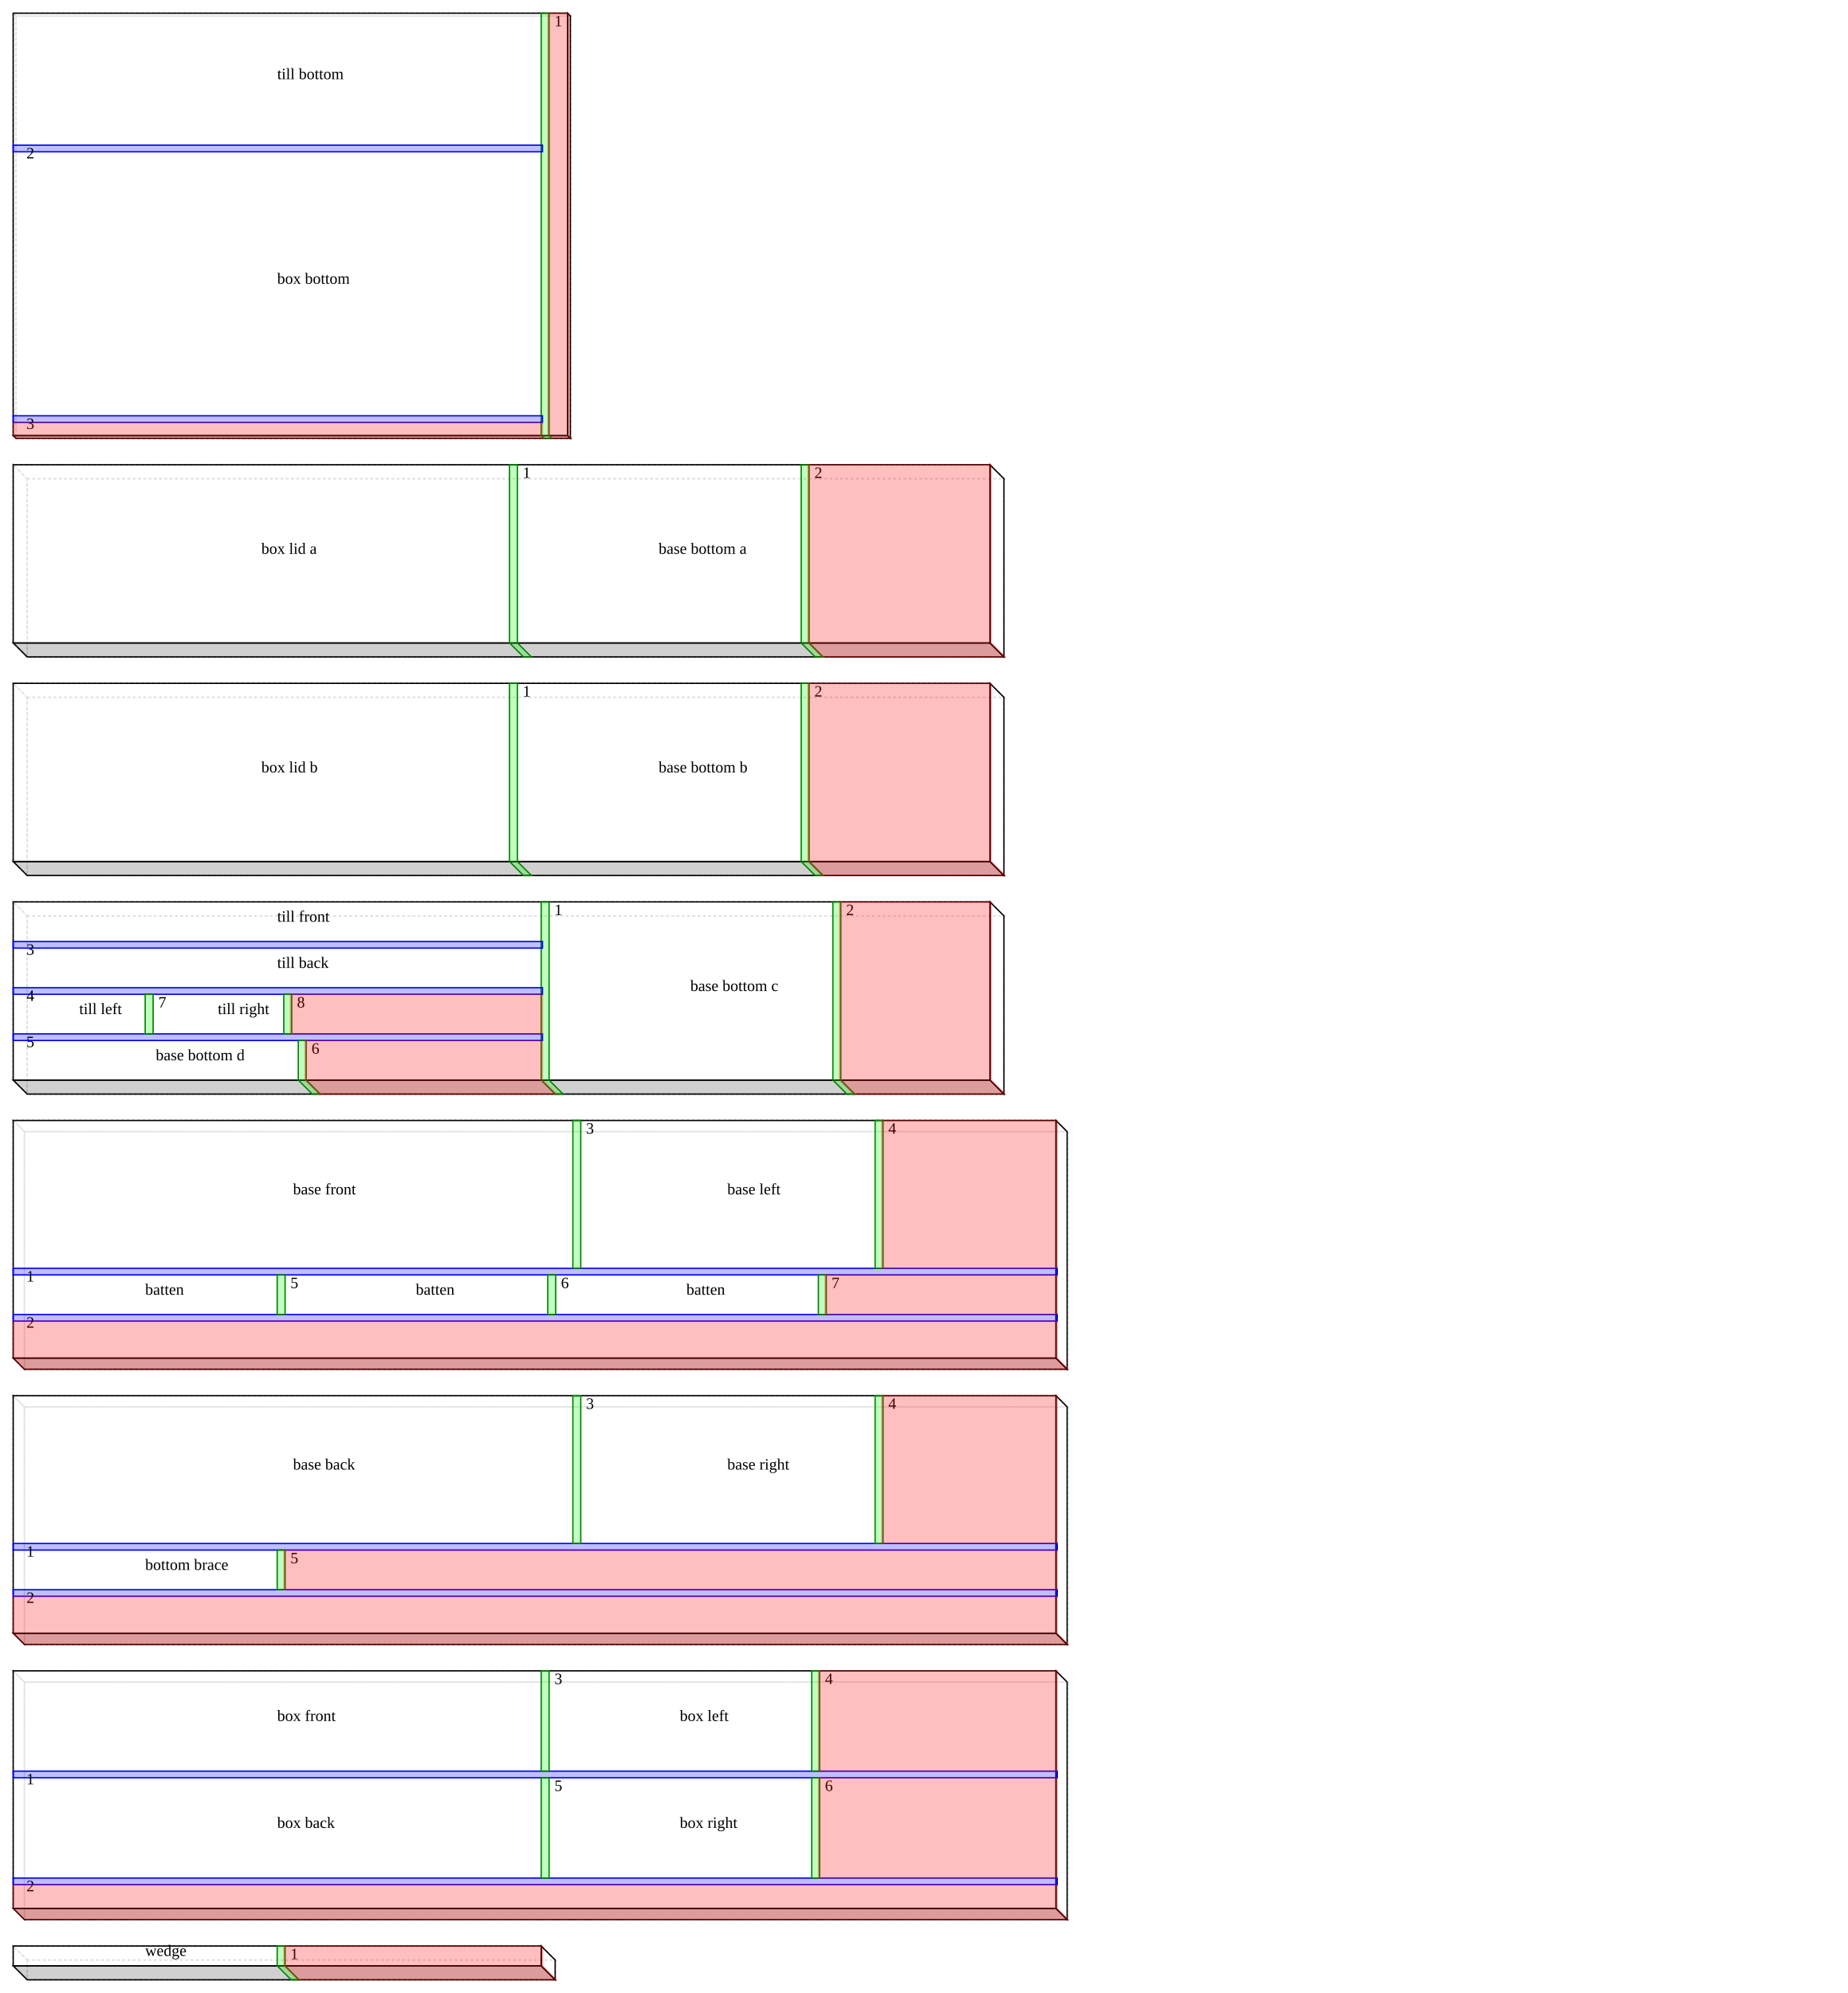
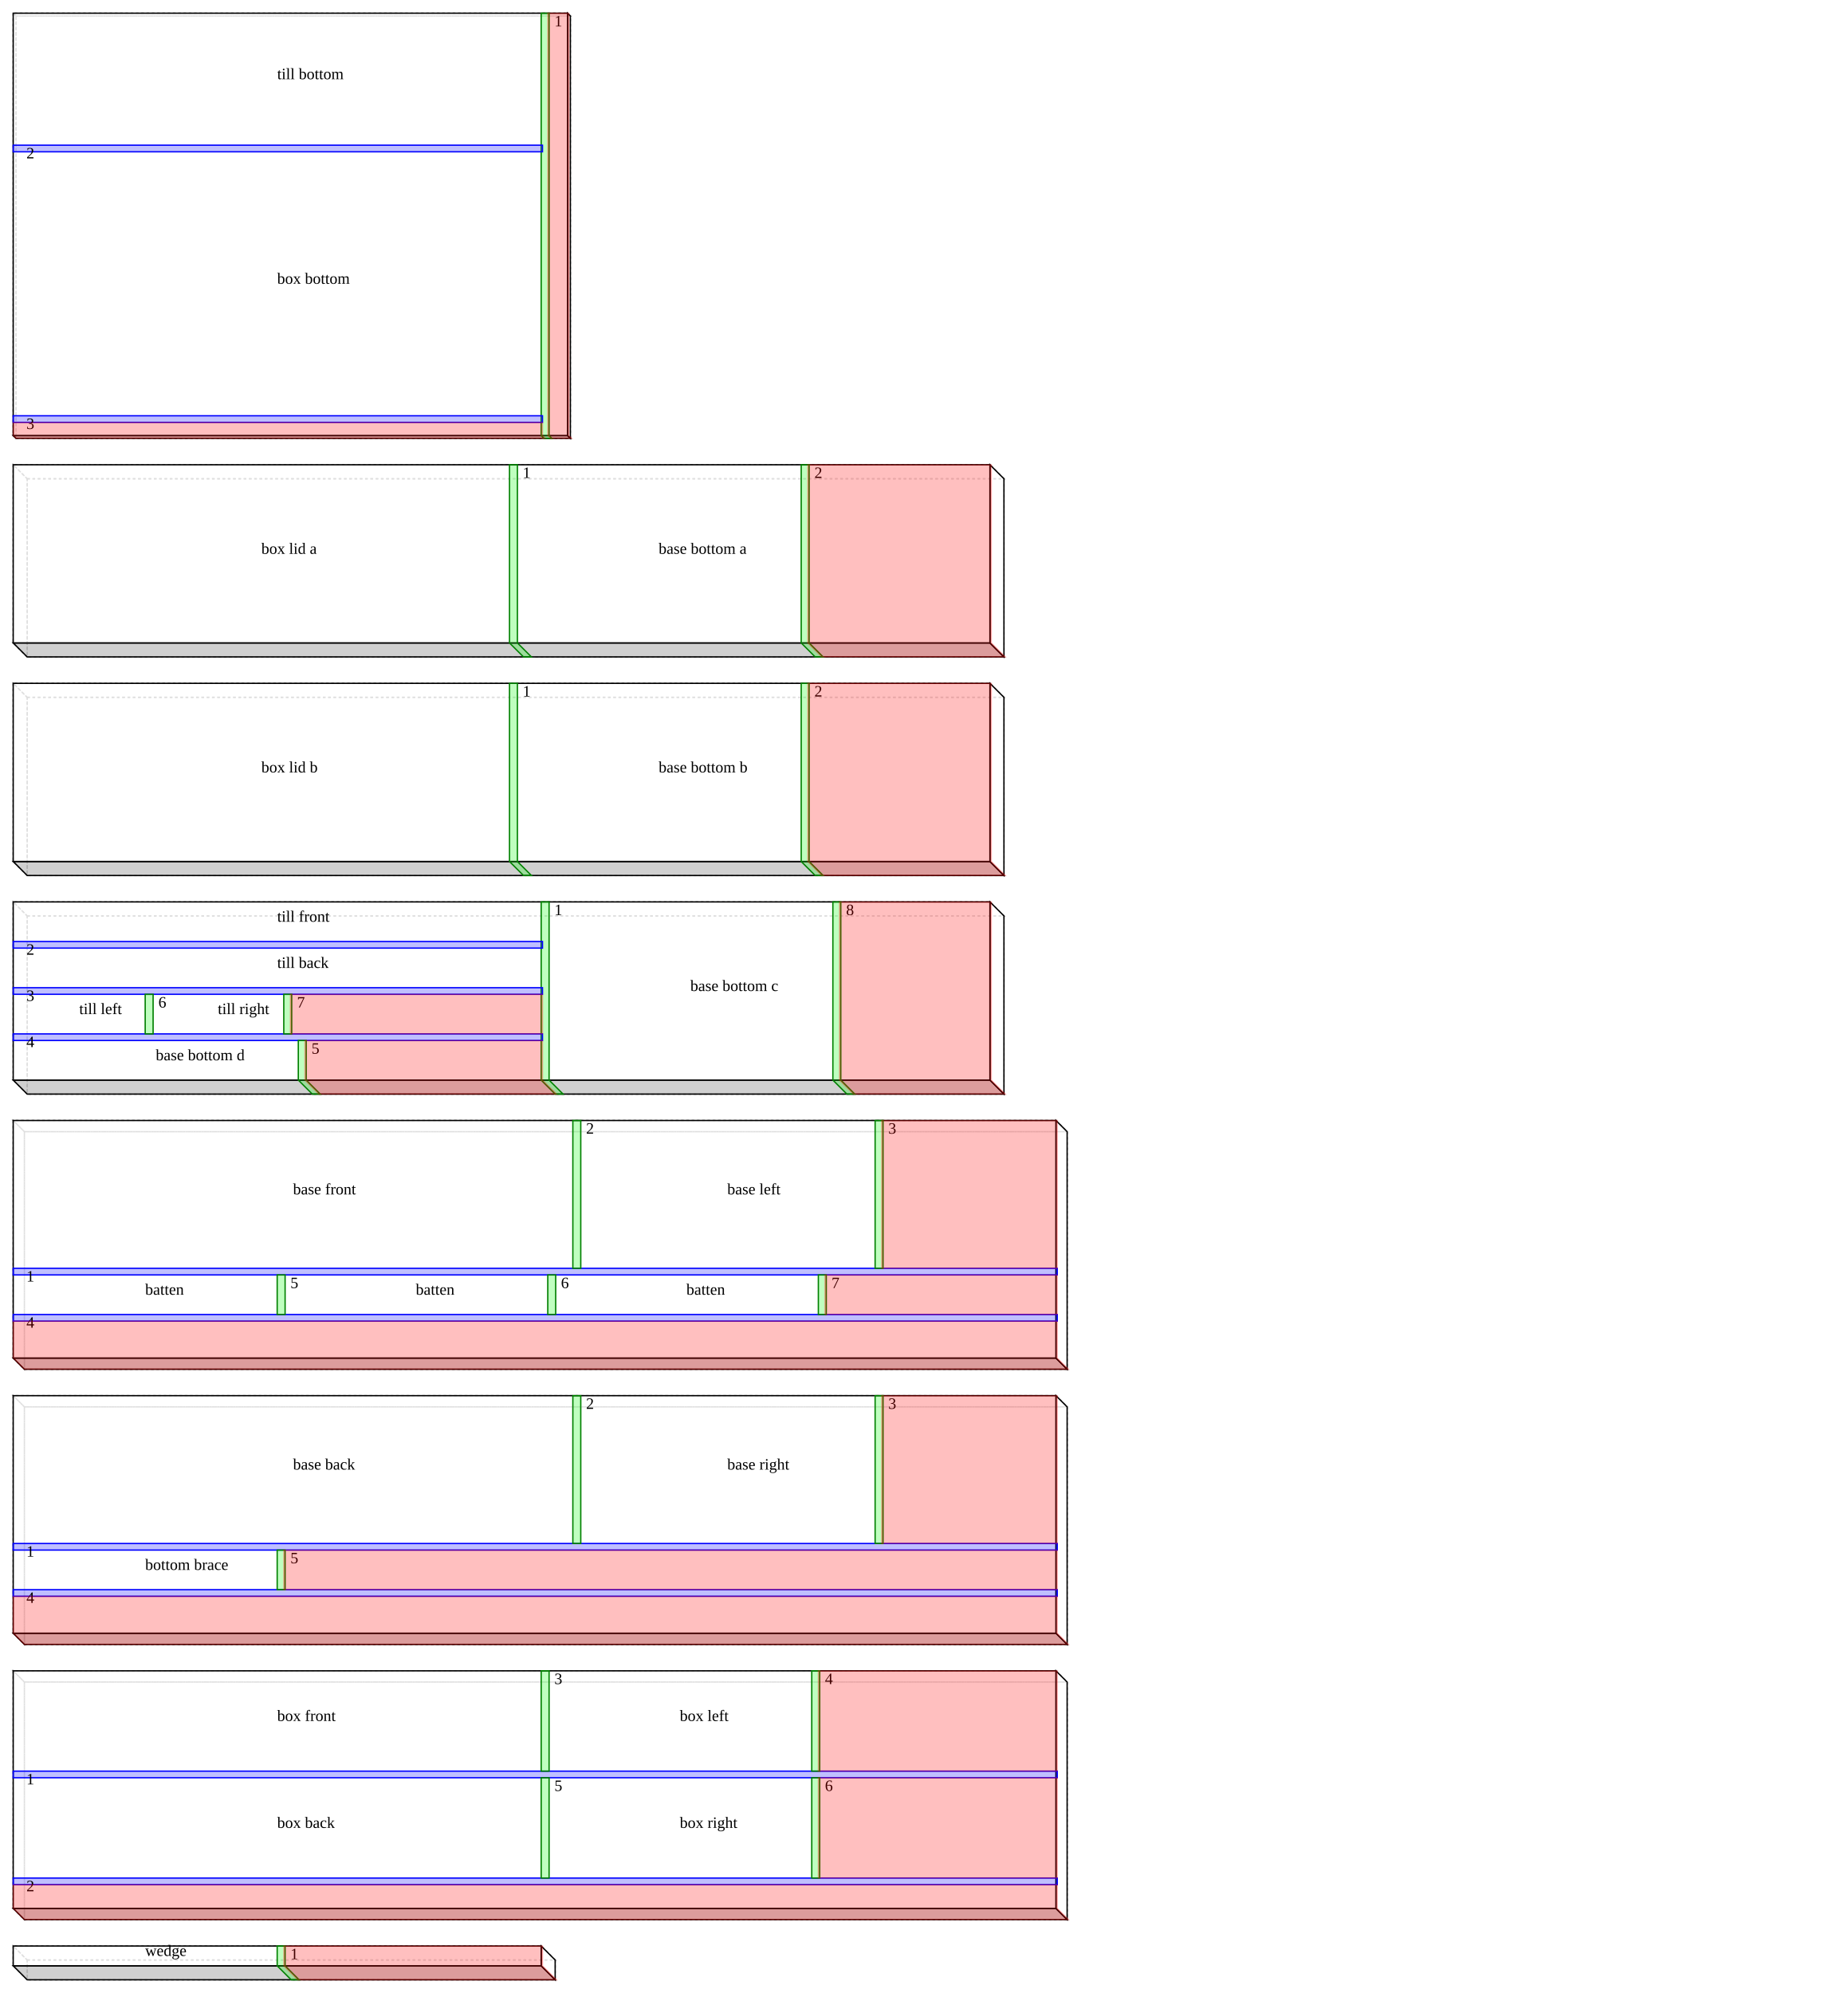
<svg xmlns="http://www.w3.org/2000/svg" width="1400" viewBox="0 0 1400 1510.004">
  <polygon fill="none" stroke-width="1" stroke-dasharray="2" stroke="gray" points="12.121,12.121 12.121,332.121 432.121,332.121 432.121,12.121" />
  <polygon fill="none" stroke-width="1" stroke-dasharray="2" stroke="gray" points="10.0,10.0 10.0,330.0 12.121,332.121 12.121,12.121" />
  <polygon fill="none" stroke-width="1" stroke-dasharray="2" stroke="gray" points="12.121,12.121 432.121,12.121 430.0,10.0 10.0,10.0" />
  <polygon fill="rgba(192,192,192,0.75)" stroke-width="1" stroke-dasharray="" stroke="black" points="10.0,330.0 430.0,330.0 432.121,332.121 12.121,332.121" />
  <polygon fill="rgba(255,255,255,0.75)" stroke-width="1" stroke-dasharray="" stroke="black" points="432.121,12.121 432.121,332.121 430.0,330.0 430.0,10.0" />
  <polygon fill="rgba(255,255,255,0.75)" stroke-width="1" stroke-dasharray="" stroke="black" points="10.0,10.0 430.0,10.0 430.0,330.0 10.0,330.0" />
  <polygon fill="rgba(0,255,0,0.25)" stroke-width="1" stroke-dasharray="" stroke="green" points="410.0,10.0 416.0,10.0 416.0,330.0 418.121,332.121 412.121,332.121 410.0,330.0" />
  <text style="" text-anchor="left" x="420.0" y="20" fill="black">1</text>
  <polygon fill="rgba(255,0,0,0.25)" stroke-width="1" stroke-dasharray="" stroke="rgba(255,0,0,0.25)" points="415.0,10.0 431.0,10.0 431.0,330.0 433.121,332.121 417.121,332.121 415.0,330.0" />
  <polygon fill="rgba(0,0,255,0.25)" stroke-width="1" stroke-dasharray="" stroke="blue" points="10.0,110.0 411.0,110.0 411.0,115.0 10.0,115.0" />
  <text style="" text-anchor="left" x="20" y="120.0" fill="black">2</text>
  <polygon fill="rgba(0,0,255,0.25)" stroke-width="1" stroke-dasharray="" stroke="blue" points="10.0,315.0 411.0,315.0 411.0,320.0 10.0,320.0" />
  <text style="" text-anchor="left" x="20" y="325.0" fill="black">3</text>
  <polygon fill="rgba(255,0,0,0.25)" stroke-width="1" stroke-dasharray="" stroke="rgba(255,0,0,0.25)" points="10.0,320.0 411.0,320.0 411.0,330.0 413.121,332.121 12.121,332.121 10.0,330.0" />
  <text style="" text-anchor="start" x="210.0" y="60.0" fill="black">till bottom</text>
  <text style="" text-anchor="start" x="210.0" y="215.0" fill="black">box bottom</text>
  <polygon fill="none" stroke-width="1" stroke-dasharray="2" stroke="gray" points="20.607,362.728 20.607,497.728 760.607,497.728 760.607,362.728" />
  <polygon fill="none" stroke-width="1" stroke-dasharray="2" stroke="gray" points="10.0,352.121 10.0,487.121 20.607,497.728 20.607,362.728" />
  <polygon fill="none" stroke-width="1" stroke-dasharray="2" stroke="gray" points="20.607,362.728 760.607,362.728 750.0,352.121 10.0,352.121" />
  <polygon fill="rgba(192,192,192,0.75)" stroke-width="1" stroke-dasharray="" stroke="black" points="10.0,487.121 750.0,487.121 760.607,497.728 20.607,497.728" />
  <polygon fill="rgba(255,255,255,0.75)" stroke-width="1" stroke-dasharray="" stroke="black" points="760.607,362.728 760.607,497.728 750.0,487.121 750.0,352.121" />
  <polygon fill="rgba(255,255,255,0.75)" stroke-width="1" stroke-dasharray="" stroke="black" points="10.0,352.121 750.0,352.121 750.0,487.121 10.0,487.121" />
  <polygon fill="rgba(0,255,0,0.25)" stroke-width="1" stroke-dasharray="" stroke="green" points="386.0,352.121 392.0,352.121 392.0,487.121 402.607,497.728 396.607,497.728 386.0,487.121" />
  <text style="" text-anchor="left" x="396.0" y="362.121" fill="black">1</text>
+   <text style="" text-anchor="start" x="198.0" y="419.621" fill="black">box lid a</text>
  <polygon fill="rgba(0,255,0,0.25)" stroke-width="1" stroke-dasharray="" stroke="green" points="607.0,352.121 613.0,352.121 613.0,487.121 623.607,497.728 617.607,497.728 607.0,487.121" />
  <text style="" text-anchor="left" x="617.0" y="362.121" fill="black">2</text>
+   <text style="" text-anchor="start" x="499.0" y="419.621" fill="black">base bottom a</text>
  <polygon fill="rgba(255,0,0,0.25)" stroke-width="1" stroke-dasharray="" stroke="rgba(255,0,0,0.25)" points="612.0,352.121 751.0,352.121 751.0,487.121 761.607,497.728 622.607,497.728 612.0,487.121" />
-   <text style="" text-anchor="start" x="198.0" y="419.621" fill="black">box lid a</text>
-   <text style="" text-anchor="start" x="499.0" y="419.621" fill="black">base bottom a</text>
  <polygon fill="none" stroke-width="1" stroke-dasharray="2" stroke="gray" points="20.607,528.335 20.607,663.335 760.607,663.335 760.607,528.335" />
  <polygon fill="none" stroke-width="1" stroke-dasharray="2" stroke="gray" points="10.0,517.728 10.0,652.728 20.607,663.335 20.607,528.335" />
  <polygon fill="none" stroke-width="1" stroke-dasharray="2" stroke="gray" points="20.607,528.335 760.607,528.335 750.0,517.728 10.0,517.728" />
  <polygon fill="rgba(192,192,192,0.75)" stroke-width="1" stroke-dasharray="" stroke="black" points="10.0,652.728 750.0,652.728 760.607,663.335 20.607,663.335" />
  <polygon fill="rgba(255,255,255,0.75)" stroke-width="1" stroke-dasharray="" stroke="black" points="760.607,528.335 760.607,663.335 750.0,652.728 750.0,517.728" />
  <polygon fill="rgba(255,255,255,0.75)" stroke-width="1" stroke-dasharray="" stroke="black" points="10.0,517.728 750.0,517.728 750.0,652.728 10.0,652.728" />
  <polygon fill="rgba(0,255,0,0.25)" stroke-width="1" stroke-dasharray="" stroke="green" points="386.0,517.728 392.0,517.728 392.0,652.728 402.607,663.335 396.607,663.335 386.0,652.728" />
  <text style="" text-anchor="left" x="396.0" y="527.728" fill="black">1</text>
+   <text style="" text-anchor="start" x="198.0" y="585.228" fill="black">box lid b</text>
  <polygon fill="rgba(0,255,0,0.25)" stroke-width="1" stroke-dasharray="" stroke="green" points="607.0,517.728 613.0,517.728 613.0,652.728 623.607,663.335 617.607,663.335 607.0,652.728" />
  <text style="" text-anchor="left" x="617.0" y="527.728" fill="black">2</text>
+   <text style="" text-anchor="start" x="499.0" y="585.228" fill="black">base bottom b</text>
  <polygon fill="rgba(255,0,0,0.25)" stroke-width="1" stroke-dasharray="" stroke="rgba(255,0,0,0.25)" points="612.0,517.728 751.0,517.728 751.0,652.728 761.607,663.335 622.607,663.335 612.0,652.728" />
-   <text style="" text-anchor="start" x="198.0" y="585.228" fill="black">box lid b</text>
-   <text style="" text-anchor="start" x="499.0" y="585.228" fill="black">base bottom b</text>
  <polygon fill="none" stroke-width="1" stroke-dasharray="2" stroke="gray" points="20.607,693.941 20.607,828.941 760.607,828.941 760.607,693.941" />
  <polygon fill="none" stroke-width="1" stroke-dasharray="2" stroke="gray" points="10.0,683.335 10.0,818.335 20.607,828.941 20.607,693.941" />
  <polygon fill="none" stroke-width="1" stroke-dasharray="2" stroke="gray" points="20.607,693.941 760.607,693.941 750.0,683.335 10.0,683.335" />
  <polygon fill="rgba(192,192,192,0.75)" stroke-width="1" stroke-dasharray="" stroke="black" points="10.0,818.335 750.0,818.335 760.607,828.941 20.607,828.941" />
  <polygon fill="rgba(255,255,255,0.75)" stroke-width="1" stroke-dasharray="" stroke="black" points="760.607,693.941 760.607,828.941 750.0,818.335 750.0,683.335" />
  <polygon fill="rgba(255,255,255,0.75)" stroke-width="1" stroke-dasharray="" stroke="black" points="10.0,683.335 750.0,683.335 750.0,818.335 10.0,818.335" />
  <polygon fill="rgba(0,255,0,0.25)" stroke-width="1" stroke-dasharray="" stroke="green" points="410.0,683.335 416.0,683.335 416.0,818.335 426.607,828.941 420.607,828.941 410.0,818.335" />
  <text style="" text-anchor="left" x="420.0" y="693.335" fill="black">1</text>
-   <polygon fill="rgba(0,255,0,0.25)" stroke-width="1" stroke-dasharray="" stroke="green" points="631.0,683.335 637.0,683.335 637.0,818.335 647.607,828.941 641.607,828.941 631.0,818.335" />
-   <text style="" text-anchor="left" x="641.0" y="693.335" fill="black">2</text>
-   <polygon fill="rgba(255,0,0,0.25)" stroke-width="1" stroke-dasharray="" stroke="rgba(255,0,0,0.25)" points="636.0,683.335 751.0,683.335 751.0,818.335 761.607,828.941 646.607,828.941 636.0,818.335" />
-   <text style="" text-anchor="start" x="523.0" y="750.835" fill="black">base bottom c</text>
  <polygon fill="rgba(0,0,255,0.25)" stroke-width="1" stroke-dasharray="" stroke="blue" points="10.0,713.335 411.0,713.335 411.0,718.335 10.0,718.335" />
-   <text style="" text-anchor="left" x="20" y="723.335" fill="black">3</text>
+   <text style="" text-anchor="left" x="20" y="723.335" fill="black">2</text>
  <polygon fill="rgba(0,0,255,0.25)" stroke-width="1" stroke-dasharray="" stroke="blue" points="10.0,748.335 411.0,748.335 411.0,753.335 10.0,753.335" />
-   <text style="" text-anchor="left" x="20" y="758.335" fill="black">4</text>
+   <text style="" text-anchor="left" x="20" y="758.335" fill="black">3</text>
  <polygon fill="rgba(0,0,255,0.25)" stroke-width="1" stroke-dasharray="" stroke="blue" points="10.0,783.335 411.0,783.335 411.0,788.335 10.0,788.335" />
-   <text style="" text-anchor="left" x="20" y="793.335" fill="black">5</text>
+   <text style="" text-anchor="left" x="20" y="793.335" fill="black">4</text>
  <polygon fill="rgba(0,255,0,0.25)" stroke-width="1" stroke-dasharray="" stroke="green" points="226.0,788.335 232.0,788.335 232.0,818.335 242.607,828.941 236.607,828.941 226.0,818.335" />
-   <text style="" text-anchor="left" x="236.0" y="798.335" fill="black">6</text>
+   <text style="" text-anchor="left" x="236.0" y="798.335" fill="black">5</text>
  <polygon fill="rgba(255,0,0,0.25)" stroke-width="1" stroke-dasharray="" stroke="rgba(255,0,0,0.25)" points="231.0,788.335 411.0,788.335 411.0,818.335 421.607,828.941 241.607,828.941 231.0,818.335" />
  <text style="" text-anchor="start" x="118.0" y="803.335" fill="black">base bottom d</text>
  <polygon fill="rgba(0,255,0,0.25)" stroke-width="1" stroke-dasharray="" stroke="green" points="110.0,753.335 116.0,753.335 116.0,783.335 110.0,783.335" />
-   <text style="" text-anchor="left" x="120.0" y="763.335" fill="black">7</text>
+   <text style="" text-anchor="left" x="120.0" y="763.335" fill="black">6</text>
  <polygon fill="rgba(0,255,0,0.25)" stroke-width="1" stroke-dasharray="" stroke="green" points="215.0,753.335 221.0,753.335 221.0,783.335 215.0,783.335" />
-   <text style="" text-anchor="left" x="225.0" y="763.335" fill="black">8</text>
+   <text style="" text-anchor="left" x="225.0" y="763.335" fill="black">7</text>
  <polygon fill="rgba(255,0,0,0.25)" stroke-width="1" stroke-dasharray="" stroke="rgba(255,0,0,0.25)" points="220.0,753.335 411.0,753.335 411.0,783.335 220.0,783.335" />
  <text style="" text-anchor="start" x="210.0" y="698.335" fill="black">till front</text>
  <text style="" text-anchor="start" x="210.0" y="733.335" fill="black">till back</text>
  <text style="" text-anchor="start" x="60.0" y="768.335" fill="black">till left</text>
  <text style="" text-anchor="start" x="165.0" y="768.335" fill="black">till right</text>
+   <polygon fill="rgba(0,255,0,0.25)" stroke-width="1" stroke-dasharray="" stroke="green" points="631.0,683.335 637.0,683.335 637.0,818.335 647.607,828.941 641.607,828.941 631.0,818.335" />
+   <text style="" text-anchor="left" x="641.0" y="693.335" fill="black">8</text>
+   <text style="" text-anchor="start" x="523.0" y="750.835" fill="black">base bottom c</text>
+   <polygon fill="rgba(255,0,0,0.25)" stroke-width="1" stroke-dasharray="" stroke="rgba(255,0,0,0.25)" points="636.0,683.335 751.0,683.335 751.0,818.335 761.607,828.941 646.607,828.941 636.0,818.335" />
  <polygon fill="none" stroke-width="1" stroke-dasharray="2" stroke="gray" points="18.485,857.426 18.485,1037.426 808.485,1037.426 808.485,857.426" />
  <polygon fill="none" stroke-width="1" stroke-dasharray="2" stroke="gray" points="10.0,848.941 10.0,1028.941 18.485,1037.426 18.485,857.426" />
  <polygon fill="none" stroke-width="1" stroke-dasharray="2" stroke="gray" points="18.485,857.426 808.485,857.426 800.0,848.941 10.0,848.941" />
  <polygon fill="rgba(192,192,192,0.75)" stroke-width="1" stroke-dasharray="" stroke="black" points="10.0,1028.941 800.0,1028.941 808.485,1037.426 18.485,1037.426" />
  <polygon fill="rgba(255,255,255,0.75)" stroke-width="1" stroke-dasharray="" stroke="black" points="808.485,857.426 808.485,1037.426 800.0,1028.941 800.0,848.941" />
  <polygon fill="rgba(255,255,255,0.75)" stroke-width="1" stroke-dasharray="" stroke="black" points="10.0,848.941 800.0,848.941 800.0,1028.941 10.0,1028.941" />
  <polygon fill="rgba(0,0,255,0.25)" stroke-width="1" stroke-dasharray="" stroke="blue" points="10.0,960.941 801.0,960.941 801.0,965.941 10.0,965.941" />
  <text style="" text-anchor="left" x="20" y="970.941" fill="black">1</text>
-   <polygon fill="rgba(0,0,255,0.25)" stroke-width="1" stroke-dasharray="" stroke="blue" points="10.0,995.941 801.0,995.941 801.0,1000.941 10.0,1000.941" />
-   <text style="" text-anchor="left" x="20" y="1005.941" fill="black">2</text>
-   <polygon fill="rgba(255,0,0,0.25)" stroke-width="1" stroke-dasharray="" stroke="rgba(255,0,0,0.25)" points="10.0,1000.941 801.0,1000.941 801.0,1028.941 809.485,1037.426 18.485,1037.426 10.0,1028.941" />
  <polygon fill="rgba(0,255,0,0.25)" stroke-width="1" stroke-dasharray="" stroke="green" points="434.0,848.941 440.0,848.941 440.0,960.941 434.0,960.941" />
-   <text style="" text-anchor="left" x="444.0" y="858.941" fill="black">3</text>
+   <text style="" text-anchor="left" x="444.0" y="858.941" fill="black">2</text>
  <polygon fill="rgba(0,255,0,0.25)" stroke-width="1" stroke-dasharray="" stroke="green" points="663.0,848.941 669.0,848.941 669.0,960.941 663.0,960.941" />
-   <text style="" text-anchor="left" x="673.0" y="858.941" fill="black">4</text>
+   <text style="" text-anchor="left" x="673.0" y="858.941" fill="black">3</text>
  <polygon fill="rgba(255,0,0,0.25)" stroke-width="1" stroke-dasharray="" stroke="rgba(255,0,0,0.25)" points="668.0,848.941 801.0,848.941 801.0,960.941 668.0,960.941" />
  <text style="" text-anchor="start" x="222.0" y="904.941" fill="black">base front</text>
  <text style="" text-anchor="start" x="551.0" y="904.941" fill="black">base left</text>
+   <polygon fill="rgba(0,0,255,0.25)" stroke-width="1" stroke-dasharray="" stroke="blue" points="10.0,995.941 801.0,995.941 801.0,1000.941 10.0,1000.941" />
+   <text style="" text-anchor="left" x="20" y="1005.941" fill="black">4</text>
  <polygon fill="rgba(0,255,0,0.25)" stroke-width="1" stroke-dasharray="" stroke="green" points="210.0,965.941 216.0,965.941 216.0,995.941 210.0,995.941" />
  <text style="" text-anchor="left" x="220.0" y="975.941" fill="black">5</text>
  <polygon fill="rgba(0,255,0,0.25)" stroke-width="1" stroke-dasharray="" stroke="green" points="415.0,965.941 421.0,965.941 421.0,995.941 415.0,995.941" />
  <text style="" text-anchor="left" x="425.0" y="975.941" fill="black">6</text>
  <polygon fill="rgba(0,255,0,0.25)" stroke-width="1" stroke-dasharray="" stroke="green" points="620.0,965.941 626.0,965.941 626.0,995.941 620.0,995.941" />
  <text style="" text-anchor="left" x="630.0" y="975.941" fill="black">7</text>
  <polygon fill="rgba(255,0,0,0.25)" stroke-width="1" stroke-dasharray="" stroke="rgba(255,0,0,0.25)" points="625.0,965.941 801.0,965.941 801.0,995.941 625.0,995.941" />
  <text style="" text-anchor="start" x="110.0" y="980.941" fill="black">batten</text>
  <text style="" text-anchor="start" x="315.0" y="980.941" fill="black">batten</text>
  <text style="" text-anchor="start" x="520.0" y="980.941" fill="black">batten</text>
+   <polygon fill="rgba(255,0,0,0.25)" stroke-width="1" stroke-dasharray="" stroke="rgba(255,0,0,0.25)" points="10.0,1000.941 801.0,1000.941 801.0,1028.941 809.485,1037.426 18.485,1037.426 10.0,1028.941" />
  <polygon fill="none" stroke-width="1" stroke-dasharray="2" stroke="gray" points="18.485,1065.912 18.485,1245.912 808.485,1245.912 808.485,1065.912" />
  <polygon fill="none" stroke-width="1" stroke-dasharray="2" stroke="gray" points="10.0,1057.426 10.0,1237.426 18.485,1245.912 18.485,1065.912" />
  <polygon fill="none" stroke-width="1" stroke-dasharray="2" stroke="gray" points="18.485,1065.912 808.485,1065.912 800.0,1057.426 10.0,1057.426" />
  <polygon fill="rgba(192,192,192,0.75)" stroke-width="1" stroke-dasharray="" stroke="black" points="10.0,1237.426 800.0,1237.426 808.485,1245.912 18.485,1245.912" />
  <polygon fill="rgba(255,255,255,0.75)" stroke-width="1" stroke-dasharray="" stroke="black" points="808.485,1065.912 808.485,1245.912 800.0,1237.426 800.0,1057.426" />
  <polygon fill="rgba(255,255,255,0.75)" stroke-width="1" stroke-dasharray="" stroke="black" points="10.0,1057.426 800.0,1057.426 800.0,1237.426 10.0,1237.426" />
  <polygon fill="rgba(0,0,255,0.25)" stroke-width="1" stroke-dasharray="" stroke="blue" points="10.0,1169.426 801.0,1169.426 801.0,1174.426 10.0,1174.426" />
  <text style="" text-anchor="left" x="20" y="1179.426" fill="black">1</text>
-   <polygon fill="rgba(0,0,255,0.25)" stroke-width="1" stroke-dasharray="" stroke="blue" points="10.0,1204.426 801.0,1204.426 801.0,1209.426 10.0,1209.426" />
-   <text style="" text-anchor="left" x="20" y="1214.426" fill="black">2</text>
-   <polygon fill="rgba(255,0,0,0.25)" stroke-width="1" stroke-dasharray="" stroke="rgba(255,0,0,0.25)" points="10.0,1209.426 801.0,1209.426 801.0,1237.426 809.485,1245.912 18.485,1245.912 10.0,1237.426" />
  <polygon fill="rgba(0,255,0,0.25)" stroke-width="1" stroke-dasharray="" stroke="green" points="434.0,1057.426 440.0,1057.426 440.0,1169.426 434.0,1169.426" />
-   <text style="" text-anchor="left" x="444.0" y="1067.426" fill="black">3</text>
+   <text style="" text-anchor="left" x="444.0" y="1067.426" fill="black">2</text>
  <polygon fill="rgba(0,255,0,0.25)" stroke-width="1" stroke-dasharray="" stroke="green" points="663.0,1057.426 669.0,1057.426 669.0,1169.426 663.0,1169.426" />
-   <text style="" text-anchor="left" x="673.0" y="1067.426" fill="black">4</text>
+   <text style="" text-anchor="left" x="673.0" y="1067.426" fill="black">3</text>
  <polygon fill="rgba(255,0,0,0.25)" stroke-width="1" stroke-dasharray="" stroke="rgba(255,0,0,0.25)" points="668.0,1057.426 801.0,1057.426 801.0,1169.426 668.0,1169.426" />
  <text style="" text-anchor="start" x="222.0" y="1113.426" fill="black">base back</text>
  <text style="" text-anchor="start" x="551.0" y="1113.426" fill="black">base right</text>
+   <polygon fill="rgba(0,0,255,0.25)" stroke-width="1" stroke-dasharray="" stroke="blue" points="10.0,1204.426 801.0,1204.426 801.0,1209.426 10.0,1209.426" />
+   <text style="" text-anchor="left" x="20" y="1214.426" fill="black">4</text>
  <polygon fill="rgba(0,255,0,0.25)" stroke-width="1" stroke-dasharray="" stroke="green" points="210.0,1174.426 216.0,1174.426 216.0,1204.426 210.0,1204.426" />
  <text style="" text-anchor="left" x="220.0" y="1184.426" fill="black">5</text>
  <polygon fill="rgba(255,0,0,0.25)" stroke-width="1" stroke-dasharray="" stroke="rgba(255,0,0,0.25)" points="215.0,1174.426 801.0,1174.426 801.0,1204.426 215.0,1204.426" />
  <text style="" text-anchor="start" x="110.0" y="1189.426" fill="black">bottom brace</text>
+   <polygon fill="rgba(255,0,0,0.25)" stroke-width="1" stroke-dasharray="" stroke="rgba(255,0,0,0.25)" points="10.0,1209.426 801.0,1209.426 801.0,1237.426 809.485,1245.912 18.485,1245.912 10.0,1237.426" />
  <polygon fill="none" stroke-width="1" stroke-dasharray="2" stroke="gray" points="18.485,1274.397 18.485,1454.397 808.485,1454.397 808.485,1274.397" />
  <polygon fill="none" stroke-width="1" stroke-dasharray="2" stroke="gray" points="10.0,1265.912 10.0,1445.912 18.485,1454.397 18.485,1274.397" />
  <polygon fill="none" stroke-width="1" stroke-dasharray="2" stroke="gray" points="18.485,1274.397 808.485,1274.397 800.0,1265.912 10.0,1265.912" />
  <polygon fill="rgba(192,192,192,0.75)" stroke-width="1" stroke-dasharray="" stroke="black" points="10.0,1445.912 800.0,1445.912 808.485,1454.397 18.485,1454.397" />
  <polygon fill="rgba(255,255,255,0.75)" stroke-width="1" stroke-dasharray="" stroke="black" points="808.485,1274.397 808.485,1454.397 800.0,1445.912 800.0,1265.912" />
  <polygon fill="rgba(255,255,255,0.75)" stroke-width="1" stroke-dasharray="" stroke="black" points="10.0,1265.912 800.0,1265.912 800.0,1445.912 10.0,1445.912" />
  <polygon fill="rgba(0,0,255,0.25)" stroke-width="1" stroke-dasharray="" stroke="blue" points="10.0,1341.912 801.0,1341.912 801.0,1346.912 10.0,1346.912" />
  <text style="" text-anchor="left" x="20" y="1351.912" fill="black">1</text>
  <polygon fill="rgba(0,0,255,0.25)" stroke-width="1" stroke-dasharray="" stroke="blue" points="10.0,1422.912 801.0,1422.912 801.0,1427.912 10.0,1427.912" />
  <text style="" text-anchor="left" x="20" y="1432.912" fill="black">2</text>
  <polygon fill="rgba(255,0,0,0.25)" stroke-width="1" stroke-dasharray="" stroke="rgba(255,0,0,0.25)" points="10.0,1427.912 801.0,1427.912 801.0,1445.912 809.485,1454.397 18.485,1454.397 10.0,1445.912" />
  <polygon fill="rgba(0,255,0,0.25)" stroke-width="1" stroke-dasharray="" stroke="green" points="410.0,1265.912 416.0,1265.912 416.0,1341.912 410.0,1341.912" />
  <text style="" text-anchor="left" x="420.0" y="1275.912" fill="black">3</text>
  <polygon fill="rgba(0,255,0,0.25)" stroke-width="1" stroke-dasharray="" stroke="green" points="615.0,1265.912 621.0,1265.912 621.0,1341.912 615.0,1341.912" />
  <text style="" text-anchor="left" x="625.0" y="1275.912" fill="black">4</text>
  <polygon fill="rgba(255,0,0,0.25)" stroke-width="1" stroke-dasharray="" stroke="rgba(255,0,0,0.25)" points="620.0,1265.912 801.0,1265.912 801.0,1341.912 620.0,1341.912" />
  <polygon fill="rgba(0,255,0,0.25)" stroke-width="1" stroke-dasharray="" stroke="green" points="410.0,1346.912 416.0,1346.912 416.0,1422.912 410.0,1422.912" />
  <text style="" text-anchor="left" x="420.0" y="1356.912" fill="black">5</text>
  <polygon fill="rgba(0,255,0,0.25)" stroke-width="1" stroke-dasharray="" stroke="green" points="615.0,1346.912 621.0,1346.912 621.0,1422.912 615.0,1422.912" />
  <text style="" text-anchor="left" x="625.0" y="1356.912" fill="black">6</text>
  <polygon fill="rgba(255,0,0,0.25)" stroke-width="1" stroke-dasharray="" stroke="rgba(255,0,0,0.25)" points="620.0,1346.912 801.0,1346.912 801.0,1422.912 620.0,1422.912" />
  <text style="" text-anchor="start" x="210.0" y="1303.912" fill="black">box front</text>
  <text style="" text-anchor="start" x="515.0" y="1303.912" fill="black">box left</text>
  <text style="" text-anchor="start" x="210.0" y="1384.912" fill="black">box back</text>
  <text style="" text-anchor="start" x="515.0" y="1384.912" fill="black">box right</text>
  <polygon fill="none" stroke-width="1" stroke-dasharray="2" stroke="gray" points="20.607,1485.004 20.607,1500.004 420.607,1500.004 420.607,1485.004" />
  <polygon fill="none" stroke-width="1" stroke-dasharray="2" stroke="gray" points="10.0,1474.397 10.0,1489.397 20.607,1500.004 20.607,1485.004" />
  <polygon fill="none" stroke-width="1" stroke-dasharray="2" stroke="gray" points="20.607,1485.004 420.607,1485.004 410.0,1474.397 10.0,1474.397" />
  <polygon fill="rgba(192,192,192,0.75)" stroke-width="1" stroke-dasharray="" stroke="black" points="10.0,1489.397 410.0,1489.397 420.607,1500.004 20.607,1500.004" />
  <polygon fill="rgba(255,255,255,0.75)" stroke-width="1" stroke-dasharray="" stroke="black" points="420.607,1485.004 420.607,1500.004 410.0,1489.397 410.0,1474.397" />
  <polygon fill="rgba(255,255,255,0.75)" stroke-width="1" stroke-dasharray="" stroke="black" points="10.0,1474.397 410.0,1474.397 410.0,1489.397 10.0,1489.397" />
  <polygon fill="rgba(0,255,0,0.25)" stroke-width="1" stroke-dasharray="" stroke="green" points="210.0,1474.397 216.0,1474.397 216.0,1489.397 226.607,1500.004 220.607,1500.004 210.0,1489.397" />
  <text style="" text-anchor="left" x="220.0" y="1484.397" fill="black">1</text>
  <polygon fill="rgba(255,0,0,0.25)" stroke-width="1" stroke-dasharray="" stroke="rgba(255,0,0,0.25)" points="215.0,1474.397 411.0,1474.397 411.0,1489.397 421.607,1500.004 225.607,1500.004 215.0,1489.397" />
  <text style="" text-anchor="start" x="110.0" y="1481.897" fill="black">wedge</text>
</svg>
